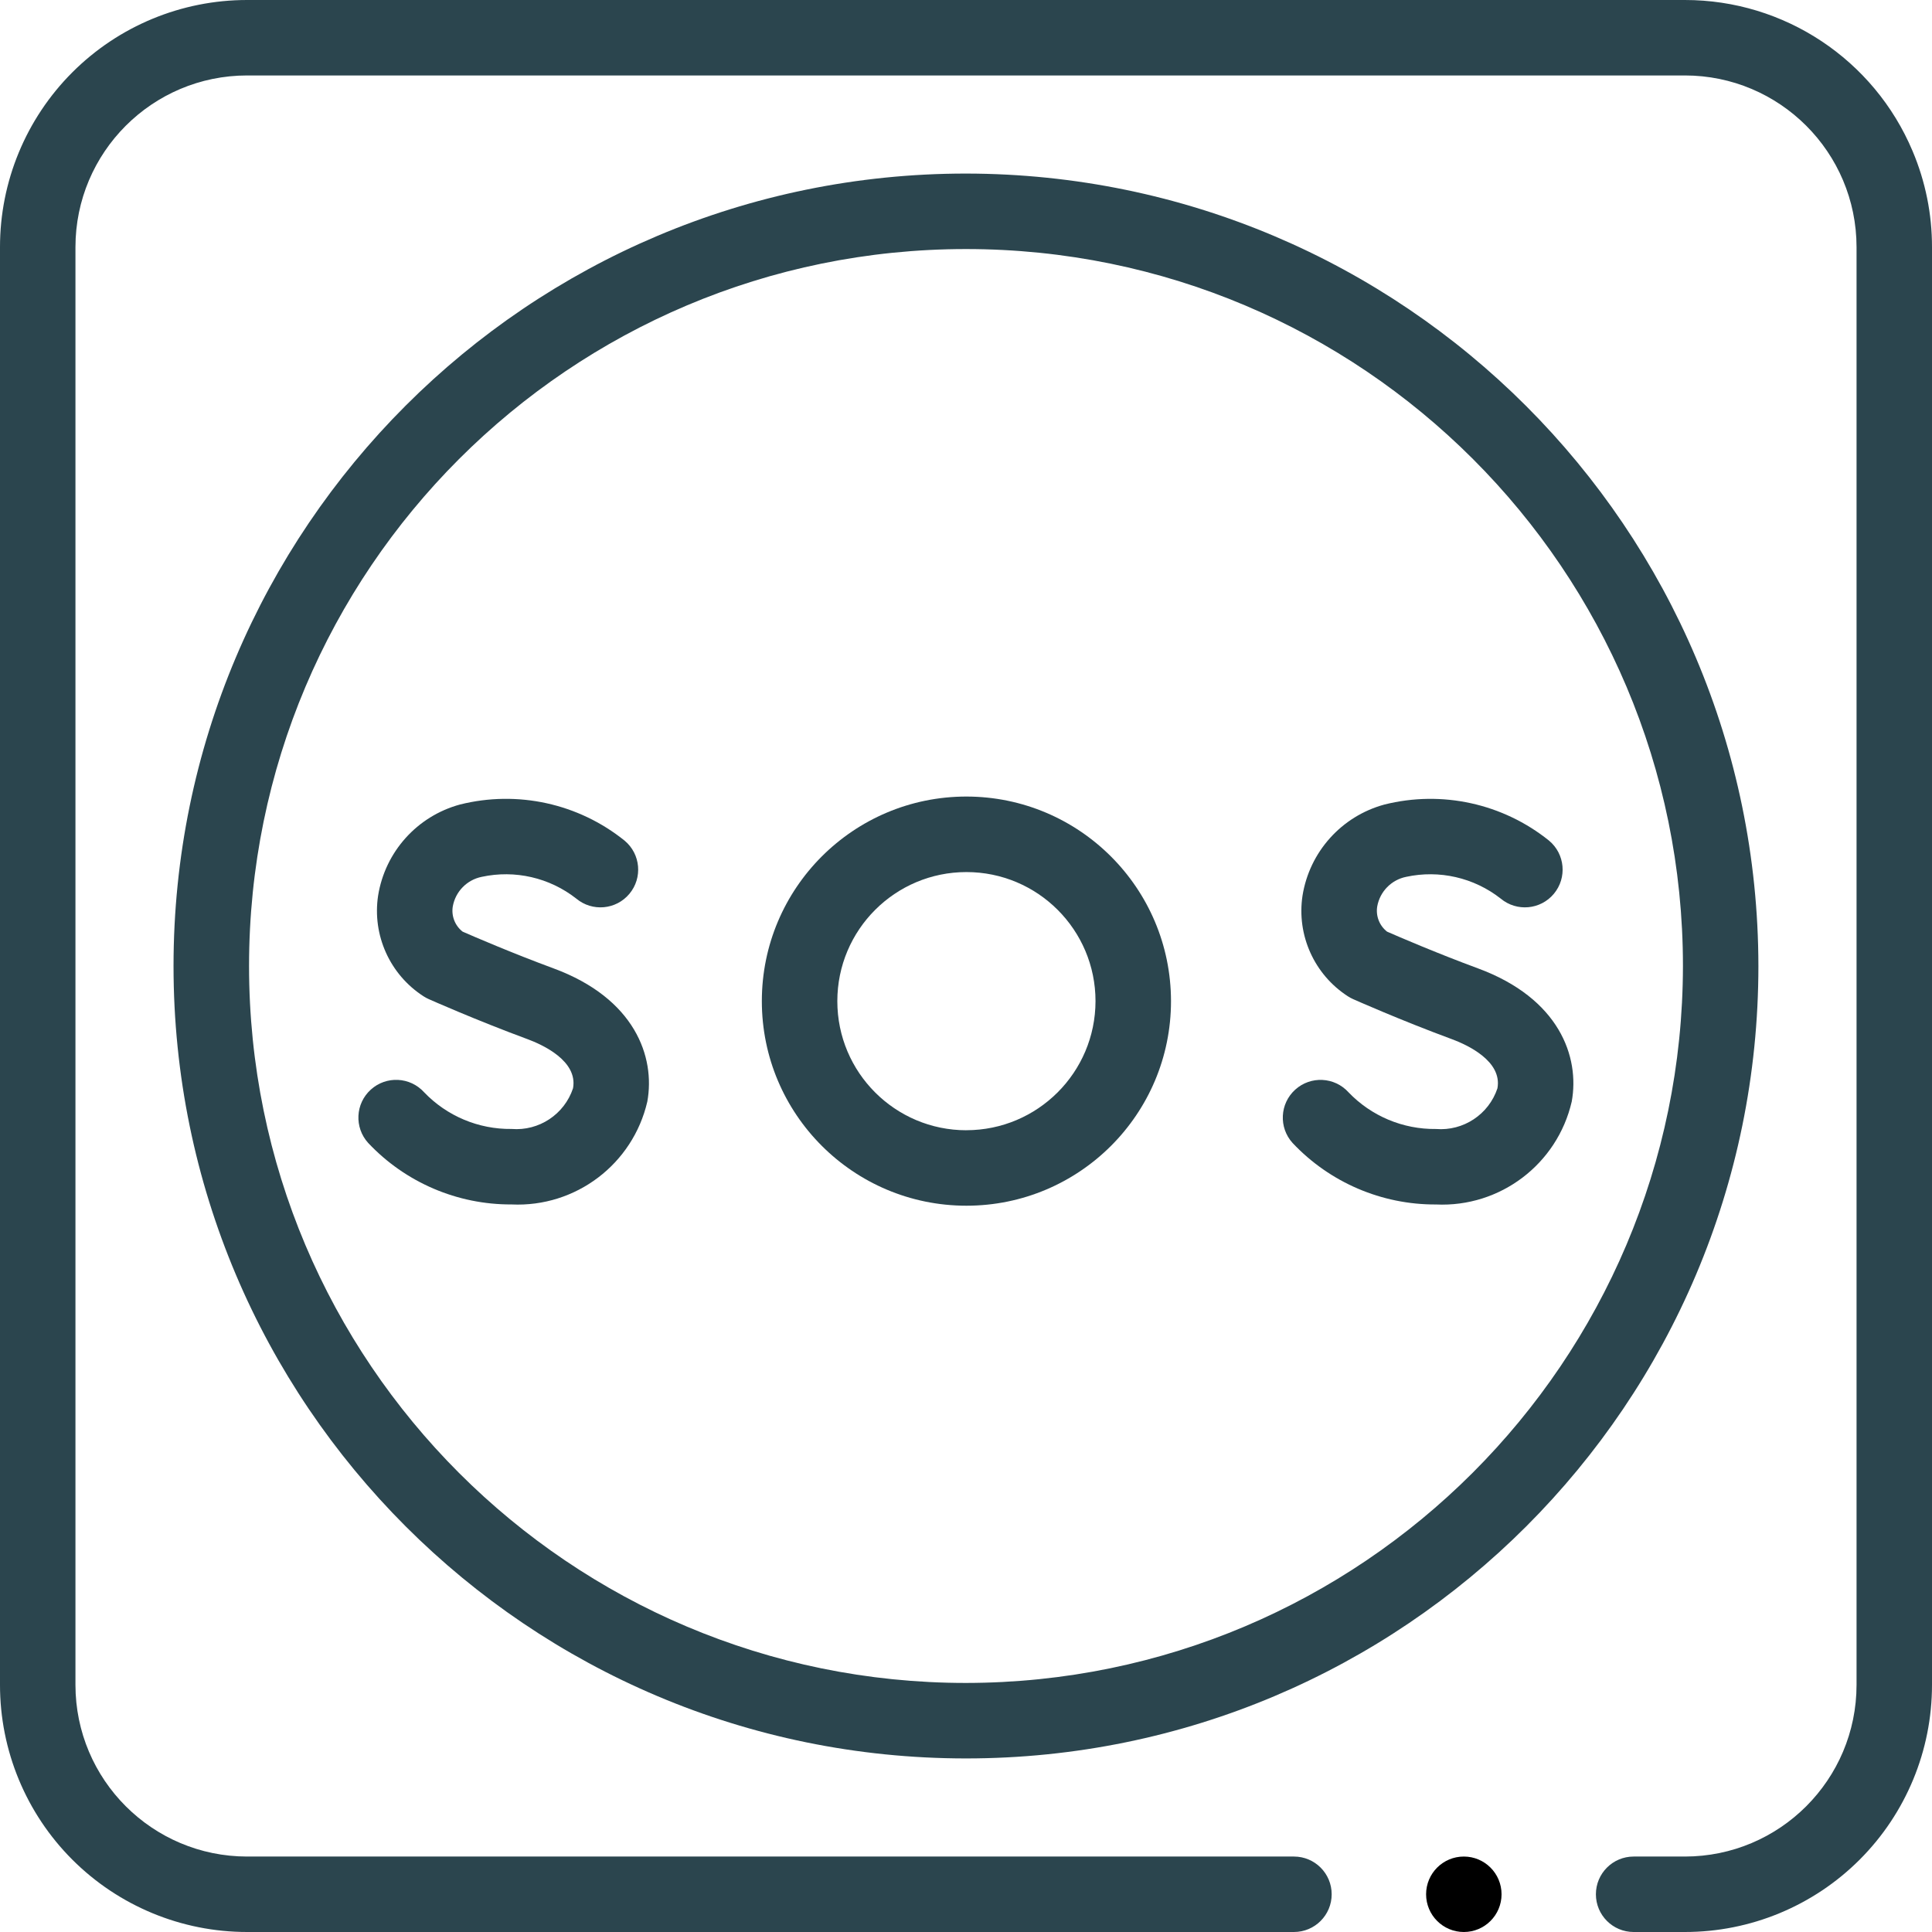
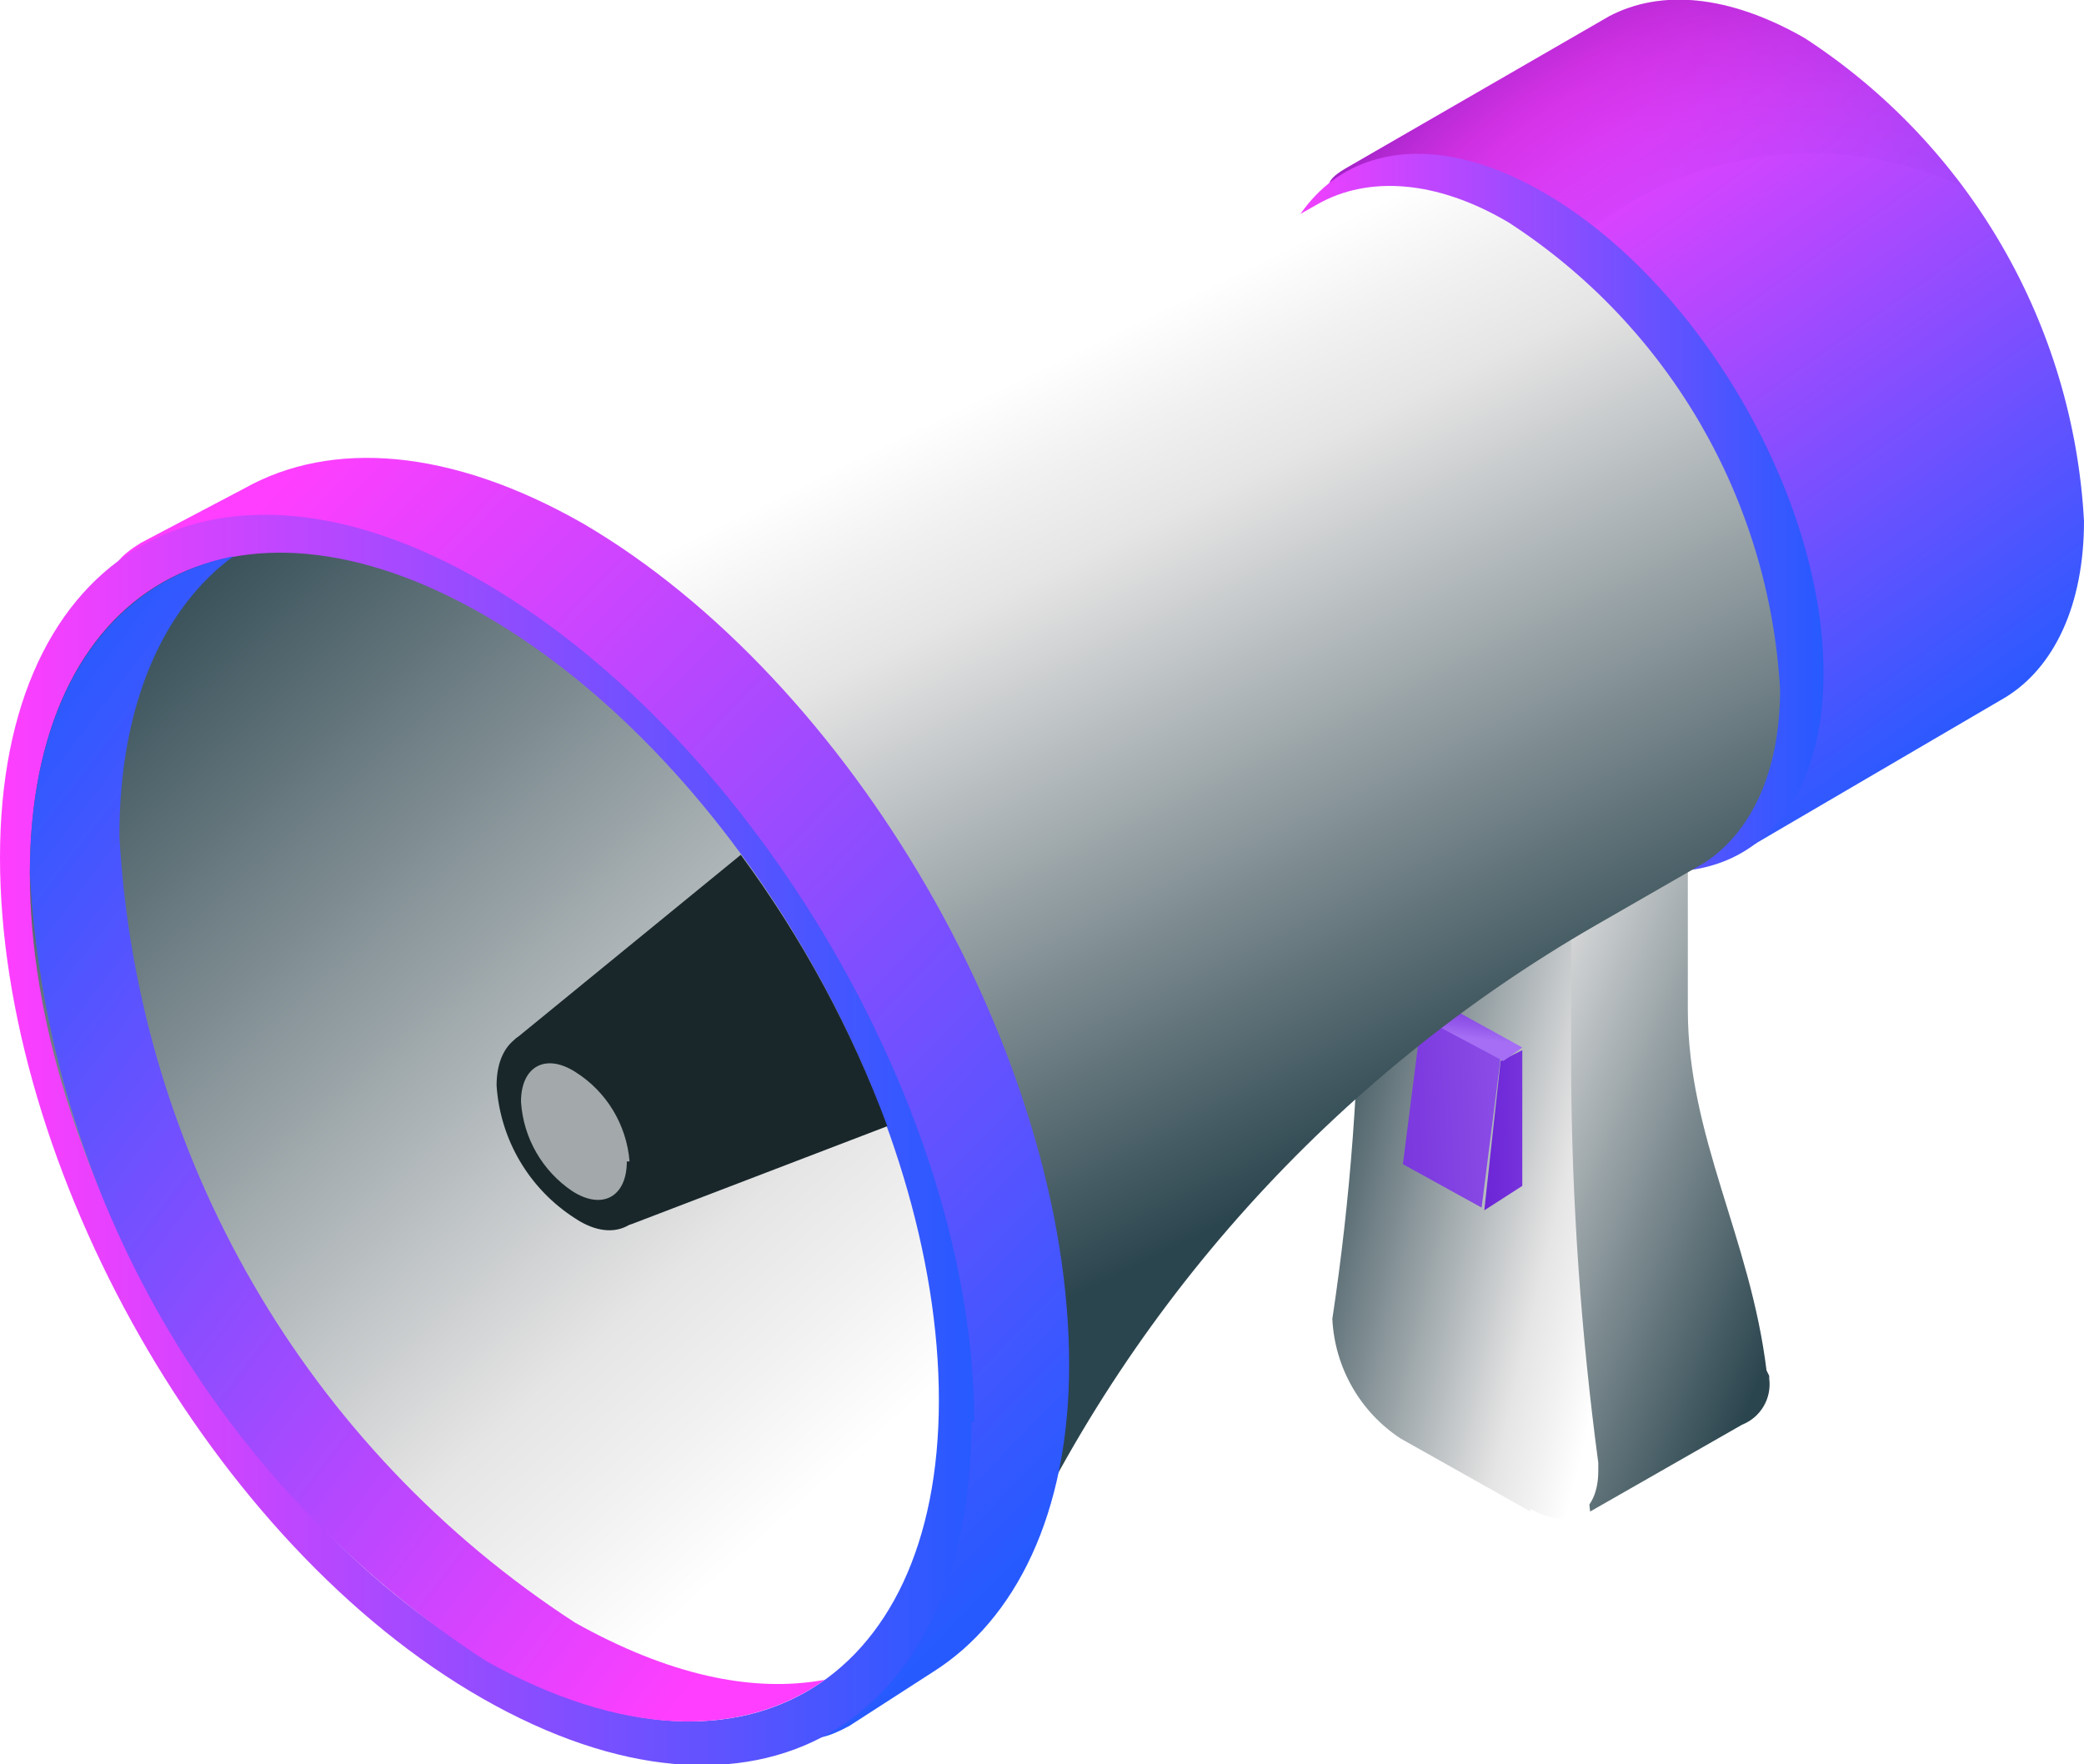
- <svg xmlns="http://www.w3.org/2000/svg" id="Компонент_1_1" data-name="Компонент 1 – 1" width="55" height="55" viewBox="0 0 55 55">
-   <circle id="Эллипс_1" data-name="Эллипс 1" cx="1.074" cy="1.074" r="1.074" transform="translate(40.598 52.852)" />
-   <path id="Контур_15" data-name="Контур 15" d="M54.447,4.3A7.031,7.031,0,0,0,47.964,0H7.036A7.031,7.031,0,0,0,0,7.036V47.964A7.031,7.031,0,0,0,7.036,55h29.8a1.074,1.074,0,1,0,0-2.148H7.036a4.889,4.889,0,0,1-4.888-4.888V7.036A4.889,4.889,0,0,1,7.036,2.148H47.964a4.889,4.889,0,0,1,4.888,4.888V47.964a4.889,4.889,0,0,1-4.888,4.888H46.506a1.074,1.074,0,1,0,0,2.148h1.458A7.031,7.031,0,0,0,55,47.964V7.036A6.989,6.989,0,0,0,54.447,4.3Z" fill="#2b454e" />
-   <path id="Контур_16" data-name="Контур 16" d="M68.559,46A22.559,22.559,0,1,0,91.117,68.559,22.584,22.584,0,0,0,68.559,46Zm0,42.969a20.41,20.41,0,1,1,20.41-20.41A20.433,20.433,0,0,1,68.559,88.969Z" transform="translate(-41.059 -41.059)" fill="#2b454e" />
-   <path id="Контур_17" data-name="Контур 17" d="M100.552,206.964c-1.176-.434-2.269-.906-2.586-1.045a.755.755,0,0,1-.28-.719,1.047,1.047,0,0,1,.823-.841,3.246,3.246,0,0,1,2.692.619,1.074,1.074,0,0,0,1.377-1.649A5.386,5.386,0,0,0,97.89,202.3a3.214,3.214,0,0,0-2.33,2.593,2.894,2.894,0,0,0,1.291,2.865,1.065,1.065,0,0,0,.149.081c.054.024,1.35.6,2.809,1.139.438.162,1.442.622,1.3,1.4a1.7,1.7,0,0,1-1.75,1.158,3.389,3.389,0,0,1-2.49-1.045,1.074,1.074,0,0,0-1.592,1.443,5.569,5.569,0,0,0,4.082,1.751,3.785,3.785,0,0,0,3.865-2.929C103.454,209.484,102.871,207.819,100.552,206.964Z" transform="translate(-84.796 -179.397)" fill="#2b454e" />
-   <path id="Контур_18" data-name="Контур 18" d="M345.544,206.964c-1.176-.434-2.269-.906-2.586-1.045a.755.755,0,0,1-.28-.719,1.047,1.047,0,0,1,.823-.841,3.247,3.247,0,0,1,2.692.619,1.074,1.074,0,0,0,1.377-1.649,5.386,5.386,0,0,0-4.689-1.028,3.214,3.214,0,0,0-2.33,2.593,2.894,2.894,0,0,0,1.291,2.865,1.065,1.065,0,0,0,.149.081c.054.024,1.35.6,2.809,1.139.438.162,1.442.622,1.3,1.4a1.7,1.7,0,0,1-1.75,1.158,3.389,3.389,0,0,1-2.49-1.045,1.074,1.074,0,1,0-1.592,1.443,5.569,5.569,0,0,0,4.082,1.751,3.785,3.785,0,0,0,3.865-2.929C348.446,209.484,347.863,207.819,345.544,206.964Z" transform="translate(-303.471 -179.397)" fill="#2b454e" />
-   <path id="Контур_19" data-name="Контур 19" d="M207.72,201.786a5.824,5.824,0,1,0,5.824,5.824A5.83,5.83,0,0,0,207.72,201.786Zm0,9.5a3.675,3.675,0,1,1,3.675-3.675A3.68,3.68,0,0,1,207.72,211.285Z" transform="translate(-180.208 -179.11)" fill="#2b454e" />
+ <svg xmlns="http://www.w3.org/2000/svg" xmlns:xlink="http://www.w3.org/1999/xlink" data-name="Сгруппировать 219" width="76.8" height="65">
+   <defs>
+     <linearGradient id="a" x1=".1" y1=".1" x2="1" y2=".8" gradientUnits="objectBoundingBox">
+       <stop offset=".1" stop-color="#fff" />
+       <stop offset=".2" stop-color="#f2f1f1" />
+       <stop offset=".3" stop-color="#e6e5e5" />
+       <stop offset="1" stop-color="#2b454e" />
+     </linearGradient>
+     <linearGradient id="f" x1="1.1" y1=".9" x2="0" y2=".2" xlink:href="#a" />
+     <linearGradient id="b" x1="-.1" y1=".5" x2="3.8" y2=".3" gradientUnits="objectBoundingBox">
+       <stop offset="0" stop-color="#6b24d6" />
+       <stop offset=".3" stop-color="#7733dc" />
+       <stop offset=".8" stop-color="#965bec" />
+       <stop offset="1" stop-color="#a56ef4" />
+     </linearGradient>
+     <linearGradient id="g" x1="-1.4" y1=".7" x2="2.5" y2=".3" xlink:href="#b" />
+     <linearGradient id="h" x1=".7" y1="-.3" x2=".5" y2=".6" xlink:href="#b" />
+     <linearGradient id="c" x1=".3" y1=".1" x2=".8" y2=".9" gradientUnits="objectBoundingBox">
+       <stop offset="0" stop-color="#ff3eff" />
+       <stop offset="1" stop-color="#265aff" />
+     </linearGradient>
+     <linearGradient id="j" x1="0" y1=".5" x2="1" y2=".5" xlink:href="#c" />
+     <linearGradient id="l" x1=".4" y1=".1" x2=".7" y2=".7" xlink:href="#a" />
+     <linearGradient id="m" x1=".2" y1="0" x2=".9" y2=".9" xlink:href="#c" />
+     <linearGradient id="n" x1=".8" y1="1" x2=".1" y2="0" xlink:href="#a" />
+     <linearGradient id="o" x1=".8" y1="1" x2="0" y2=".1" xlink:href="#c" />
+     <linearGradient id="r" x1="0" y1=".5" x2="1" y2=".5" xlink:href="#d" />
+     <radialGradient id="d" cx="1.7" cy=".7" r=".4" gradientTransform="matrix(2.983 0 0 1 15.1 0)" gradientUnits="objectBoundingBox">
+       <stop offset="0" stop-color="#fff" />
+       <stop offset="1" />
+     </radialGradient>
+     <radialGradient id="e" cx=".4" cy=".2" r=".4" gradientTransform="matrix(2.69 0 0 1 13 0)" gradientUnits="objectBoundingBox">
+       <stop offset="0" stop-color="#8770b8" />
+       <stop offset="1" stop-color="#fff" />
+     </radialGradient>
+     <radialGradient id="i" cx=".3" cy=".6" r=".7" gradientTransform="matrix(1.132 0 0 1 .3 0)" gradientUnits="objectBoundingBox">
+       <stop offset=".6" stop-color="#fff" />
+       <stop offset=".6" stop-color="#faf9fc" />
+       <stop offset=".7" stop-color="#eeebf5" />
+       <stop offset=".8" stop-color="#dad2e9" />
+       <stop offset=".9" stop-color="#bdb1d8" />
+       <stop offset="1" stop-color="#9985c2" />
+       <stop offset="1" stop-color="#8770b8" />
+     </radialGradient>
+     <radialGradient id="k" cx=".5" cy=".5" r=".4" gradientTransform="matrix(1.514 0 0 1 2.2 0)" xlink:href="#d" />
+     <radialGradient id="p" cx=".5" cy=".5" r=".4" gradientTransform="matrix(1.523 0 0 1 1 0)" xlink:href="#d" />
+     <radialGradient id="q" cx="1" cy=".3" r=".6" gradientTransform="matrix(1.285 0 0 1 .4 0)" xlink:href="#e" />
+     <radialGradient id="s" cx=".5" cy=".5" r=".4" gradientTransform="matrix(1.514 0 0 1 7.6 0)" xlink:href="#d" />
+   </defs>
+   <g data-name="Сгруппировать 218">
+     <g data-name="Сгруппировать 213">
+       <path data-name="Контур 1381" d="M1112 959l-.1-.2c-.6-4.9-2.9-8.6-2.9-13.3V940l-7.8-4.5-4.3 2.5s5.9 11.1 5.2 15.4a5.6 5.6 0 002.5 4.4h.1l.7 6.2 5.6-3.2a1.6 1.6 0 001-1.7z" transform="translate(-1046.8 -908.3)" fill="url(#a)" />
+       <path data-name="Контур 1382" d="M1103.2 964.2l-4.8-2.7a5.6 5.6 0 01-2.5-4.4 89.4 89.4 0 001-13.4V938l7.8 4.6v5.5a113.5 113.5 0 001 14.3v.3c0 1.6-1.1 2.2-2.5 1.4z" transform="translate(-1046.8 -908.5)" fill="url(#f)" />
+       <path data-name="Контур 1383" d="M1106 962.4a113.5 113.5 0 01-1-14.3v-5.5l-7.9-4.6v.4l7.5 4.3v5.6a113.5 113.5 0 001 14.3v.2a1.8 1.8 0 01-.7 1.6c.6 0 1.1-.7 1.1-1.7z" transform="translate(-1046.9 -908.5)" fill="url(#d)" style="mix-blend-mode:color-dodge;isolation:isolate" />
+       <g data-name="Сгруппировать 212">
+         <path data-name="Контур 1384" d="M1102.4 948.1l-.6 5.5 1.4-.9v-5z" transform="translate(-1047.1 -909)" fill="url(#b)" />
+         <path data-name="Контур 1385" d="M1102.3 948l-.7 5.5-2.9-1.6.7-5.5z" transform="translate(-1047 -909)" fill="url(#g)" />
+         <path data-name="Контур 1386" d="M1099.4 946.4l3 1.6.7-.5-2.9-1.6z" transform="translate(-1047 -908.9)" fill="url(#h)" />
+       </g>
+       <path data-name="Контур 1387" d="M1103.2 964.2l-4.8-2.7a5.6 5.6 0 01-2.5-4.4 89.4 89.4 0 001-13.4V938l7.8 4.6v5.5a113.5 113.5 0 001 14.3v.3c0 1.6-1.1 2.2-2.5 1.4z" transform="translate(-1046.8 -908.5)" fill="url(#e)" style="mix-blend-mode:multiply;isolation:isolate" />
+     </g>
+     <g data-name="Сгруппировать 214">
+       <path data-name="Контур 1388" d="M1123.6 925.9c0 3.1-1.1 5.4-2.9 6.5l-9.4 5.5c-1.8 1-.6-1.3-3.5-3a22.7 22.7 0 01-10.3-17.7c0-3.2-3-3.2-1.1-4.3l9.7-5.6c1.9-1 4.4-.8 7.2.8a22.7 22.7 0 0110.3 17.8z" transform="translate(-1046.8 -906.7)" fill="url(#c)" />
+       <path data-name="Контур 1389" d="M1123.6 925.9c0 3.1-1.1 5.4-2.9 6.5l-9.4 5.5c-1.8 1-.6-1.3-3.5-3a22.7 22.7 0 01-10.3-17.7c0-3.2-3-3.2-1.1-4.3l9.7-5.6c1.9-1 4.4-.8 7.2.8a22.7 22.7 0 0110.3 17.8z" transform="translate(-1046.8 -906.7)" fill="url(#i)" style="mix-blend-mode:multiply;isolation:isolate" />
+       <path data-name="Контур 1390" d="M1113.8 931.8c0 6.5-4.6 9.2-10.3 5.9s-10.3-11.3-10.3-17.8 4.6-9.1 10.3-5.8 10.3 11.2 10.3 17.7z" transform="translate(-1046.6 -907)" fill="url(#j)" />
+       <path data-name="Контур 1391" d="M1104.2 913.8c-2.7-1.6-5.2-1.8-7-.9a8.1 8.1 0 016.1 1.2 22.7 22.7 0 0110.3 17.8c0 3.4-1.2 5.7-3.2 6.7 2.5-.7 4.1-3.2 4.1-7 0-6.6-4.6-14.5-10.3-17.8z" transform="translate(-1046.9 -907)" fill="url(#k)" style="mix-blend-mode:color-dodge;isolation:isolate" />
+     </g>
+     <g data-name="Сгруппировать 215">
+       <path data-name="Контур 1392" d="M1110.2 932.5c0 3.1-1.1 5.3-2.8 6.4l-4 2.3a52.6 52.6 0 00-21.8 24.2c-3 1.8-27.5-39.2-24.5-41a53.5 53.5 0 0030.8-6.8l5.3-3c1.8-1 4.3-.9 7 .7a22 22 0 0110 17.2z" transform="translate(-1044.6 -907.1)" fill="url(#l)" />
+     </g>
+     <g data-name="Сгруппировать 216">
+       <path data-name="Контур 1393" d="M1083.5 958c0 5.5-2 9.4-5 11.3l-3.1 2c-3.3 1.8-1.2-2.3-6.1-5.2a39.5 39.5 0 01-18-30.9c0-5.6-5.1-5.6-2-7.5l3.8-2c3.2-1.8 7.6-1.5 12.5 1.3 9.9 5.8 17.9 19.6 17.9 31z" transform="translate(-1044.1 -907.7)" fill="url(#m)" />
+       <path data-name="Контур 1394" d="M1079.7 960.2c0 11.3-8 15.9-18 10.2s-17.8-19.6-17.8-31 8-15.9 17.9-10.1 18 19.5 18 30.9z" transform="translate(-1043.9 -907.8)" fill="url(#j)" />
+       <path data-name="Контур 1395" d="M1078.6 959.6c0 10.6-7.5 14.9-16.7 9.5s-16.8-18.3-16.8-28.9 7.5-14.9 16.8-9.5 16.7 18.3 16.7 28.9z" transform="translate(-1044 -908)" fill="url(#n)" />
+       <path data-name="Контур 1396" d="M1065.2 967.8a37 37 0 01-16.8-29c0-4.8 1.6-8.4 4.2-10.3-4.5.9-7.5 5-7.5 11.7a37 37 0 0016.8 29c5 2.8 9.4 2.9 12.5.7-2.7.5-5.8-.2-9.2-2.1z" transform="translate(-1044 -908)" fill="url(#o)" />
+       <path data-name="Контур 1397" d="M1062.7 928.8c-4.7-2.7-9.6-2.6-12-1.5 3-.8 7.3-.3 11.3 2 10 5.7 18 19.5 18 30.9 0 6-2.8 10.1-6.3 11.8 3.7-1.3 7-5.6 7-12.3 0-11.4-8.1-25.2-18-31z" transform="translate(-1044.3 -907.8)" fill="url(#p)" style="mix-blend-mode:color-dodge;isolation:isolate" />
+       <path data-name="Контур 1398" d="M1078.6 959.6c0 10.6-7.5 14.9-16.7 9.5s-16.8-18.3-16.8-28.9 7.5-14.9 16.8-9.5 16.7 18.3 16.7 28.9z" transform="translate(-1044 -908)" fill="url(#q)" style="mix-blend-mode:multiply;isolation:isolate" />
+     </g>
+     <g data-name="Сгруппировать 217">
+       <path data-name="Контур 1399" d="M27.3 31.5l-8.2 6.7c-.5.3.4.3.4 1.2a6.3 6.3 0 002.8 4.9c.8.4.5 1 1 .8l9.4-3.6a40.5 40.5 0 00-5.4-10z" fill="#19272b" />
+       <path data-name="Контур 1400" d="M24 43.3c0 1.8-1.3 2.6-2.8 1.6a6.3 6.3 0 01-2.9-4.9c0-1.8 1.3-2.5 2.9-1.6a6.3 6.3 0 012.8 5z" fill="#19272b" />
+       <path data-name="Контур 1401" d="M1068.1 951.8c0 1.3-.9 1.8-2 1.1a4.3 4.3 0 01-1.9-3.3c0-1.3.9-1.8 2-1.1a4.3 4.3 0 012 3.3z" transform="translate(-1045 -909)" opacity=".6" fill="url(#r)" style="mix-blend-mode:screen;isolation:isolate" />
+       <path data-name="Контур 1402" d="M1066.3 947.3a2 2 0 00-2-.2 2.2 2.2 0 011.8.3 6.3 6.3 0 012.8 4.9 2 2 0 01-.9 1.9c.7-.2 1.2-1 1.2-2a6.3 6.3 0 00-2.9-5z" transform="translate(-1045 -909)" fill="url(#s)" style="mix-blend-mode:screen;isolation:isolate" />
+     </g>
+   </g>
</svg>
